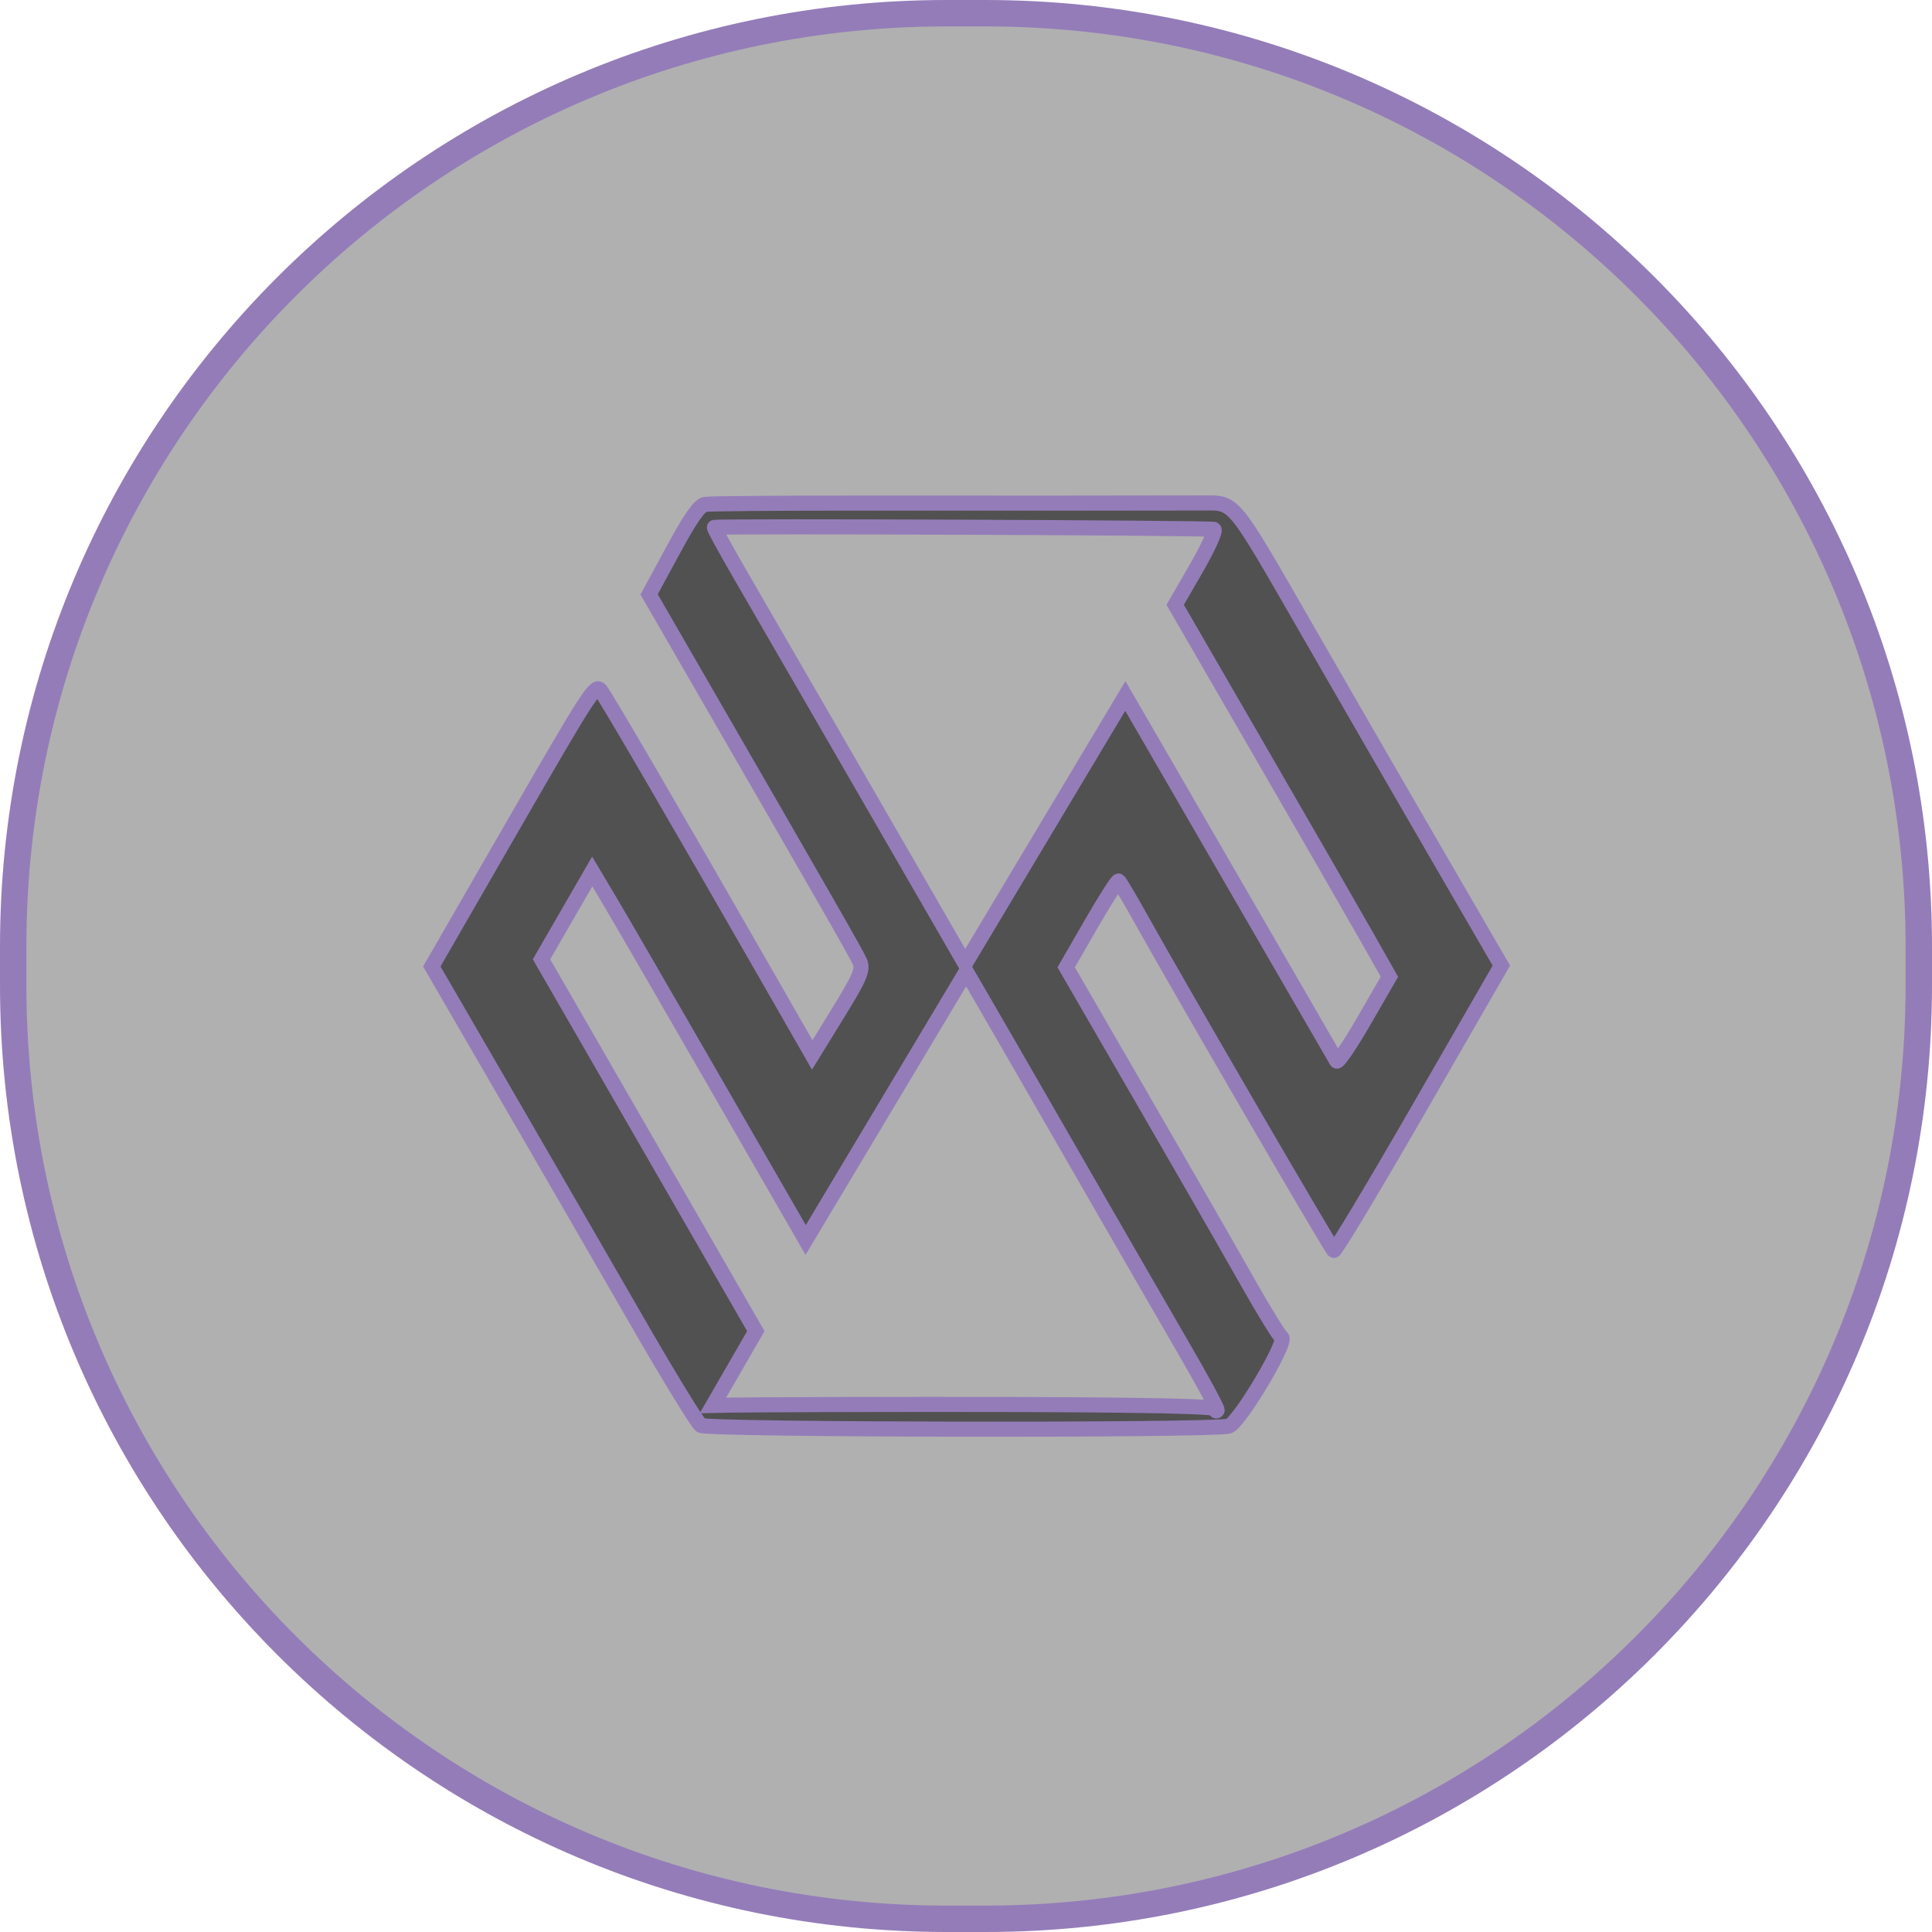
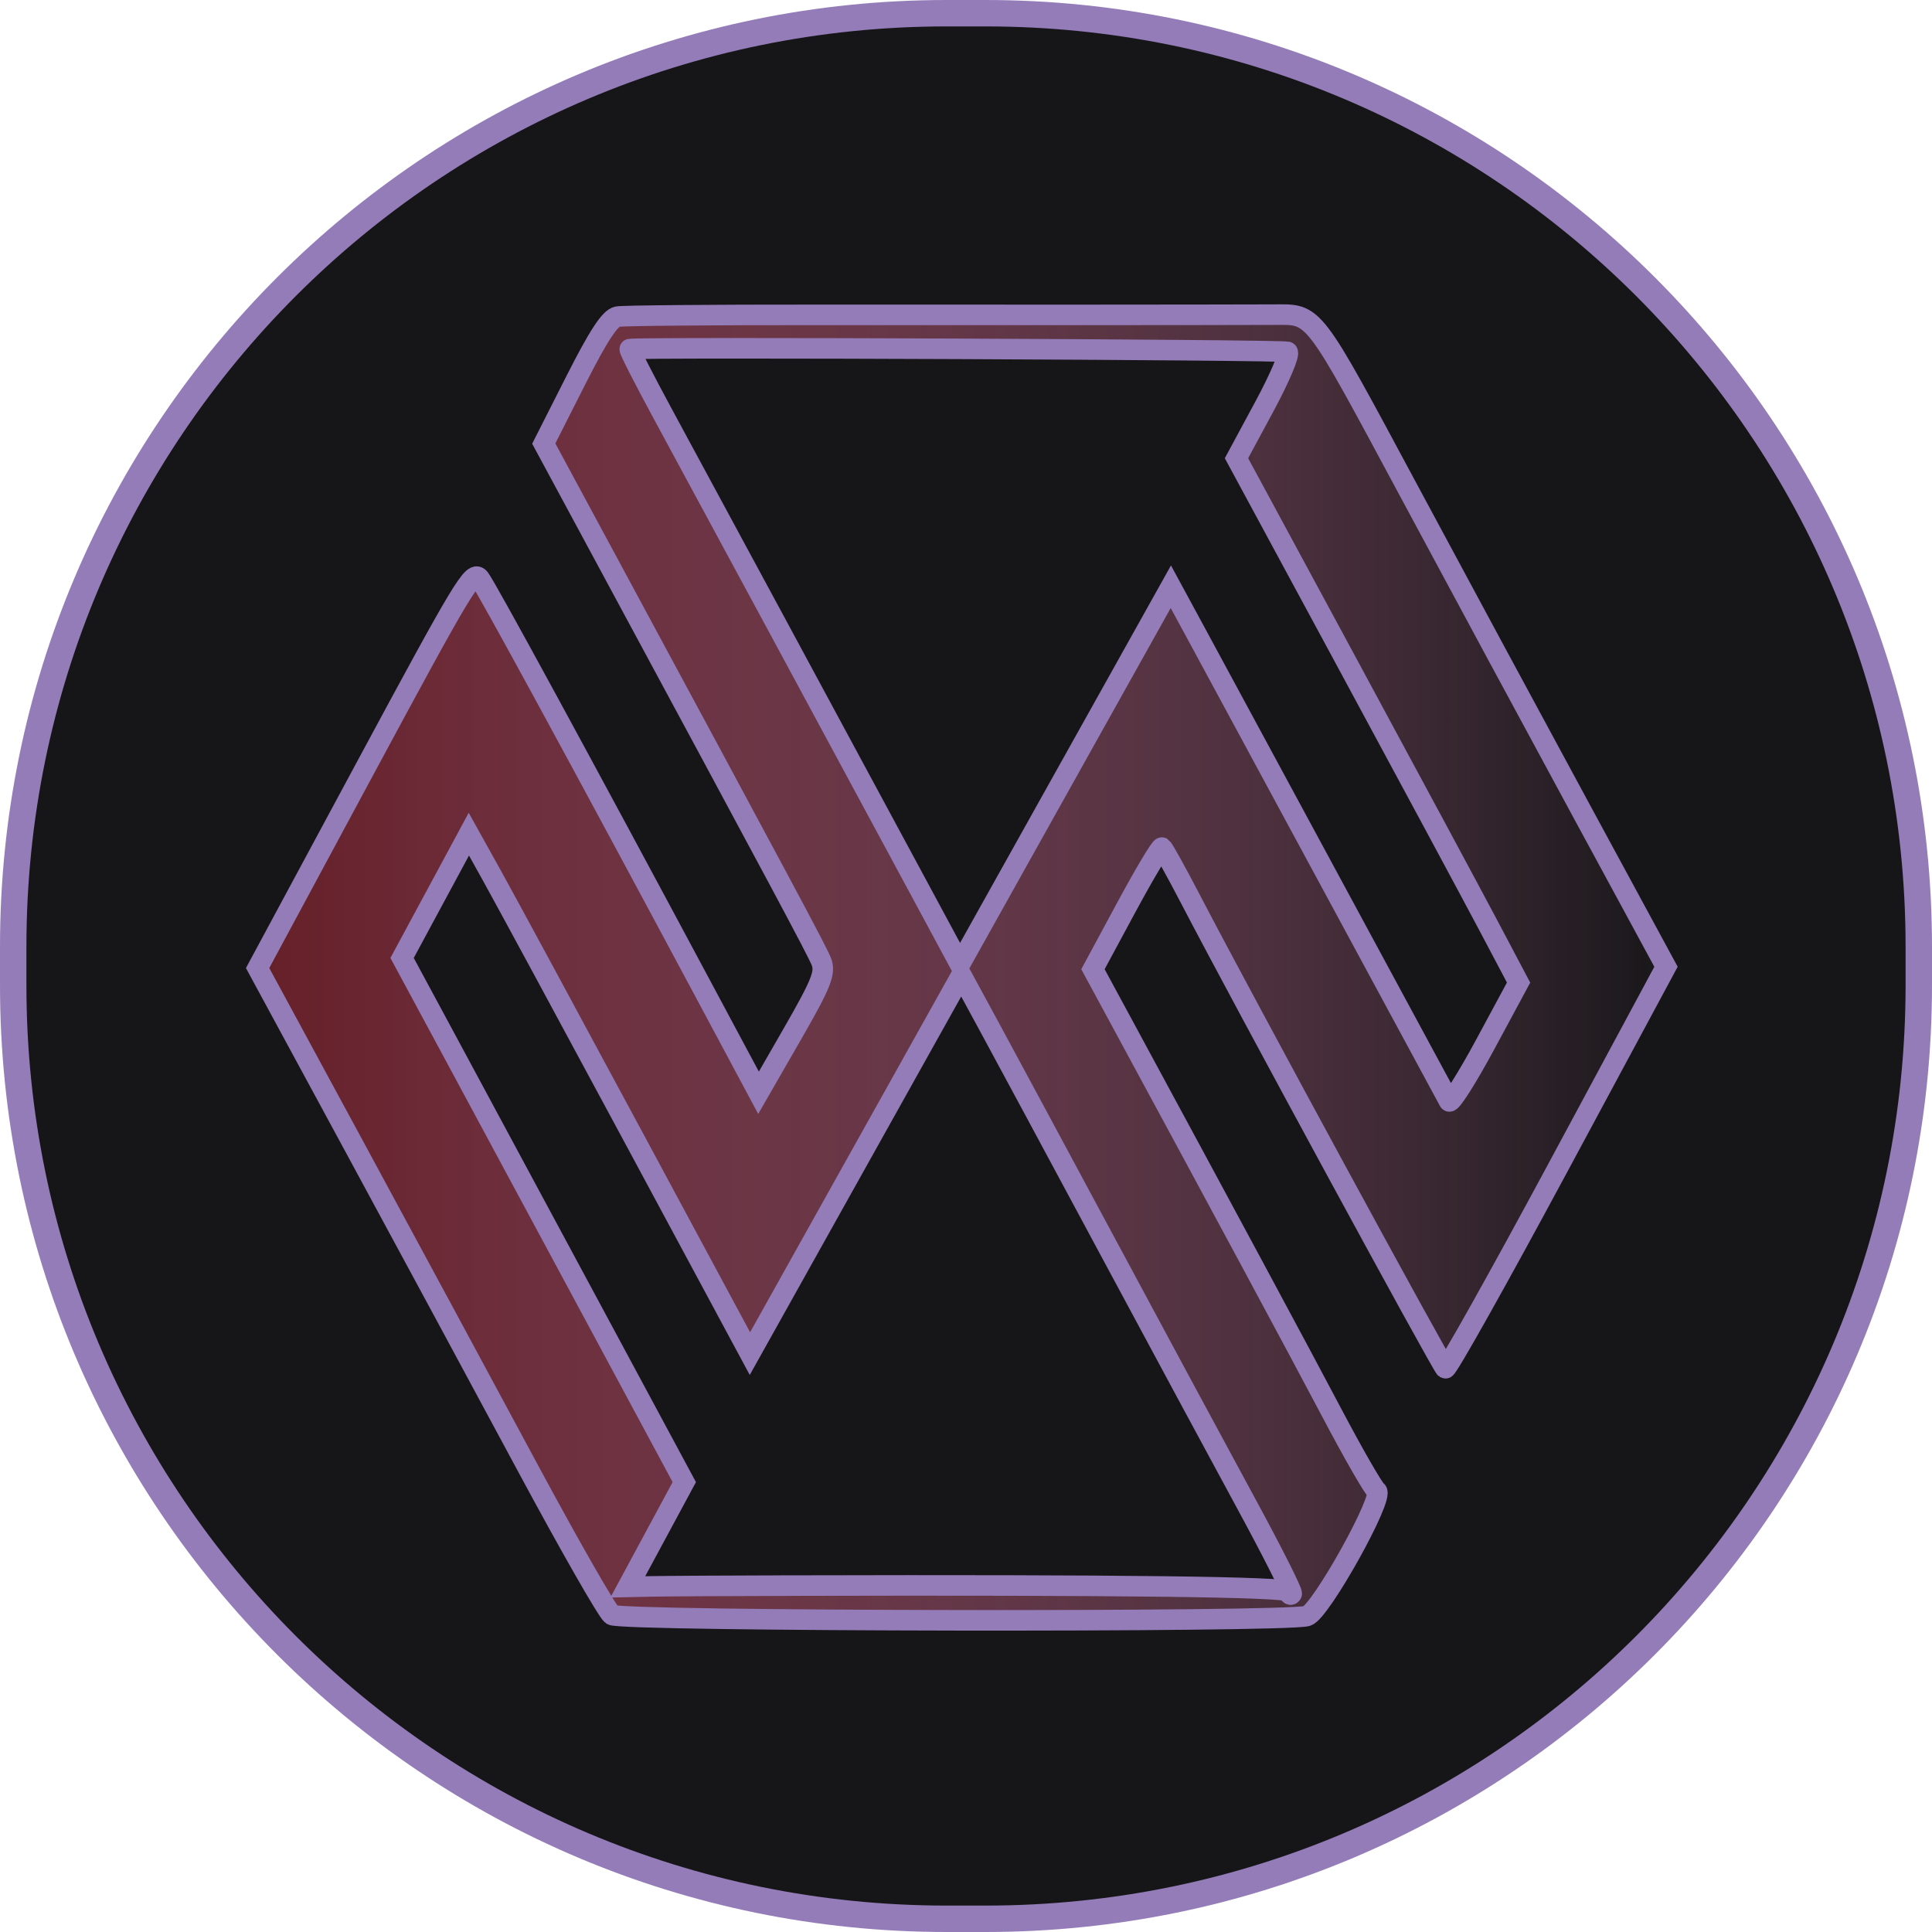
- <svg xmlns="http://www.w3.org/2000/svg" width="512" height="512" viewBox="0 0 512 512" version="1.1" id="svg1" xml:space="preserve">
-   <defs id="defs1" />
+ <svg xmlns="http://www.w3.org/2000/svg" xmlns:xlink="http://www.w3.org/1999/xlink" width="512" height="512" viewBox="0 0 512 512" version="1.1" id="svg1" xml:space="preserve">
+   <defs id="defs1">
+     <linearGradient id="linearGradient1">
+       <stop style="stop-color:#641e26;stop-opacity:1;" offset="0" id="stop1" />
+       <stop style="stop-color:#ff91c7;stop-opacity:0;" offset="1" id="stop2" />
+     </linearGradient>
+     <linearGradient xlink:href="#linearGradient1" id="linearGradient2" x1="112.122" y1="256.013" x2="400.185" y2="256.013" gradientUnits="userSpaceOnUse" gradientTransform="matrix(1.316778,0,0,1.409686,-82.4098,-104.5129)" />
+   </defs>
  <g id="layer1">
-     <rect style="fill:#b0b0b0;fill-opacity:1;stroke:#947cb9;stroke-width:14;stroke-dasharray:none;stroke-opacity:1;paint-order:stroke fill markers" id="rect1" width="498" height="498" x="7" y="7" ry="243.846" />
-     <path style="fill:#515151;fill-opacity:1;stroke:#947cb9;stroke-width:3.996;stroke-opacity:1" d="m 168.623,349.774 c -8.564,-14.882 -24.261,-42.041 -34.882,-60.354 l -19.31,-33.296 21.618,-37.508 c 20.081,-34.837 21.723,-37.379 23.083,-35.7 1.422,1.755 20.355,34.255 44.347,76.122 l 11.768,20.535 6.85,-11.129 c 5.835,-9.48 6.688,-11.496 5.754,-13.61 -0.996,-2.255 -7.93,-14.362 -44.017,-76.851 l -11.813,-20.456 6.37,-11.754 c 4.615,-8.516 6.948,-11.853 8.469,-12.111 1.155,-0.196 19.035,-0.345 39.734,-0.33 36.16,0.025 79.892,0.006 92.303,-0.041 8.434,-0.032 7.523,-1.142 27.363,33.364 9.959,17.321 25.647,44.484 34.862,60.361 l 16.755,28.868 -21.858,37.949 c -12.023,20.872 -22.17,37.769 -22.552,37.549 -0.681,-0.393 -40.883,-69.53 -51.239,-88.116 -2.905,-5.215 -5.514,-9.615 -5.797,-9.779 -0.283,-0.163 -3.523,4.913 -7.199,11.281 l -6.685,11.578 4.992,8.616 c 22.058,38.069 36.47,63.087 43.147,74.903 4.323,7.65 8.353,14.193 8.954,14.54 1.707,0.986 -11.295,22.805 -14.025,23.537 -4.487,1.202 -137.823,1.012 -139.877,-0.2 -0.85,-0.5 -8.552,-13.087 -17.116,-27.969 z m 53.671,22.444 c 65.943,-0.155 99.392,0.226 99.635,1.133 0.148,0.553 0.426,0.734 0.617,0.403 0.191,-0.332 -3.902,-7.915 -9.096,-16.851 -5.194,-8.937 -17.732,-30.663 -27.862,-48.281 -10.13,-17.618 -20.918,-36.333 -23.974,-41.59 l -5.556,-9.557 -21.273,35.568 -21.273,35.568 -23.599,-40.96 C 176.934,265.121 164.206,243.148 161.629,238.821 l -4.685,-7.868 -6.719,11.637 -6.719,11.637 9.411,16.305 c 5.176,8.968 17.955,31.14 28.398,49.271 l 18.987,32.965 -5.685,9.847 -5.685,9.847 4.853,-0.095 c 2.669,-0.052 15.498,-0.12 28.509,-0.15 z m 81.481,-178.211 c 3.054,5.26 15.527,26.81 27.719,47.889 12.192,21.079 22.419,38.752 22.728,39.272 0.308,0.521 3.582,-4.286 7.274,-10.681 l 6.714,-11.628 -6.052,-10.687 C 358.83,242.293 346.055,220.113 333.771,198.882 l -22.336,-38.601 5.611,-9.718 c 3.086,-5.345 5.182,-9.966 4.659,-10.268 -0.725,-0.418 -130.601,-0.939 -132.371,-0.53 -0.207,0.048 2.862,5.666 6.818,12.485 8.498,14.646 36.425,62.956 50.026,86.536 l 9.592,16.631 21.227,-35.487 21.227,-35.487 z" id="path46" />
+     <rect style="fill:#161618;fill-opacity:1;stroke:#947cb9;stroke-width:14;stroke-dasharray:none;stroke-opacity:1;paint-order:stroke fill markers" id="rect1" width="498" height="498" x="7" y="7" ry="243.846" />
+     <path style="opacity:1;fill:url(#linearGradient2);stroke:#947cb9;stroke-width:5.444;stroke-opacity:1" d="m 139.629,388.558 c -11.277,-20.979 -31.947,-59.265 -45.932,-85.08 l -25.427,-46.937 28.466,-52.874 c 26.442,-49.109 28.604,-52.693 30.395,-50.326 1.872,2.474 26.803,48.288 58.395,107.308 l 15.495,28.948 9.02,-15.688 c 7.684,-13.364 8.806,-16.206 7.577,-19.186 -1.311,-3.179 -10.442,-20.246 -57.96,-108.336 l -15.555,-28.837 8.388,-16.57 c 6.077,-12.005 9.149,-16.709 11.152,-17.073 1.52,-0.277 25.065,-0.486 52.321,-0.466 47.614,0.036 105.2,0.008 121.543,-0.057 11.106,-0.045 9.907,-1.61 36.031,47.032 13.114,24.418 33.772,62.708 45.906,85.09 l 22.063,40.694 -28.783,53.497 c -15.831,29.423 -29.193,53.243 -29.695,52.933 -0.897,-0.554 -53.834,-98.015 -67.47,-124.216 -3.826,-7.351 -7.261,-13.554 -7.633,-13.785 -0.373,-0.23 -4.638,6.926 -9.48,15.903 l -8.802,16.322 6.573,12.145 c 29.046,53.665 48.023,88.933 56.815,105.589 5.693,10.784 10.998,20.007 11.79,20.497 2.248,1.389 -14.872,32.149 -18.468,33.18 -5.909,1.695 -181.482,1.427 -184.187,-0.281 -1.119,-0.705 -11.261,-18.449 -22.538,-39.427 z m 70.673,31.639 c 86.832,-0.218 130.877,0.318 131.197,1.597 0.195,0.779 0.561,1.035 0.813,0.568 0.252,-0.467 -5.138,-11.157 -11.977,-23.755 C 323.495,386.009 306.985,355.381 293.646,330.546 280.307,305.71 266.102,279.327 262.078,271.917 l -7.316,-13.473 -28.012,50.139 -28.012,50.139 -31.074,-57.741 c -17.091,-31.758 -33.851,-62.732 -37.244,-68.832 l -6.17,-11.091 -8.847,16.405 -8.847,16.405 12.392,22.985 c 6.816,12.642 23.643,43.897 37.394,69.456 l 25.002,46.471 -7.486,13.882 -7.486,13.882 6.391,-0.134 c 3.515,-0.074 20.408,-0.169 37.54,-0.212 z m 107.293,-251.222 c 4.021,7.415 20.446,37.794 36.5,67.509 16.054,29.715 29.521,54.628 29.927,55.362 0.406,0.734 4.716,-6.042 9.579,-15.058 l 8.84,-16.392 -7.969,-15.066 c -4.383,-8.286 -21.204,-39.553 -37.38,-69.482 l -29.411,-54.416 7.388,-13.7 c 4.063,-7.535 6.824,-14.048 6.135,-14.474 -0.954,-0.59 -171.972,-1.323 -174.304,-0.748 -0.272,0.067 3.768,7.987 8.978,17.6 11.189,20.646 47.964,88.748 65.873,121.989 l 12.631,23.444 27.951,-50.025 27.951,-50.025 z" id="path46" />
  </g>
</svg>
